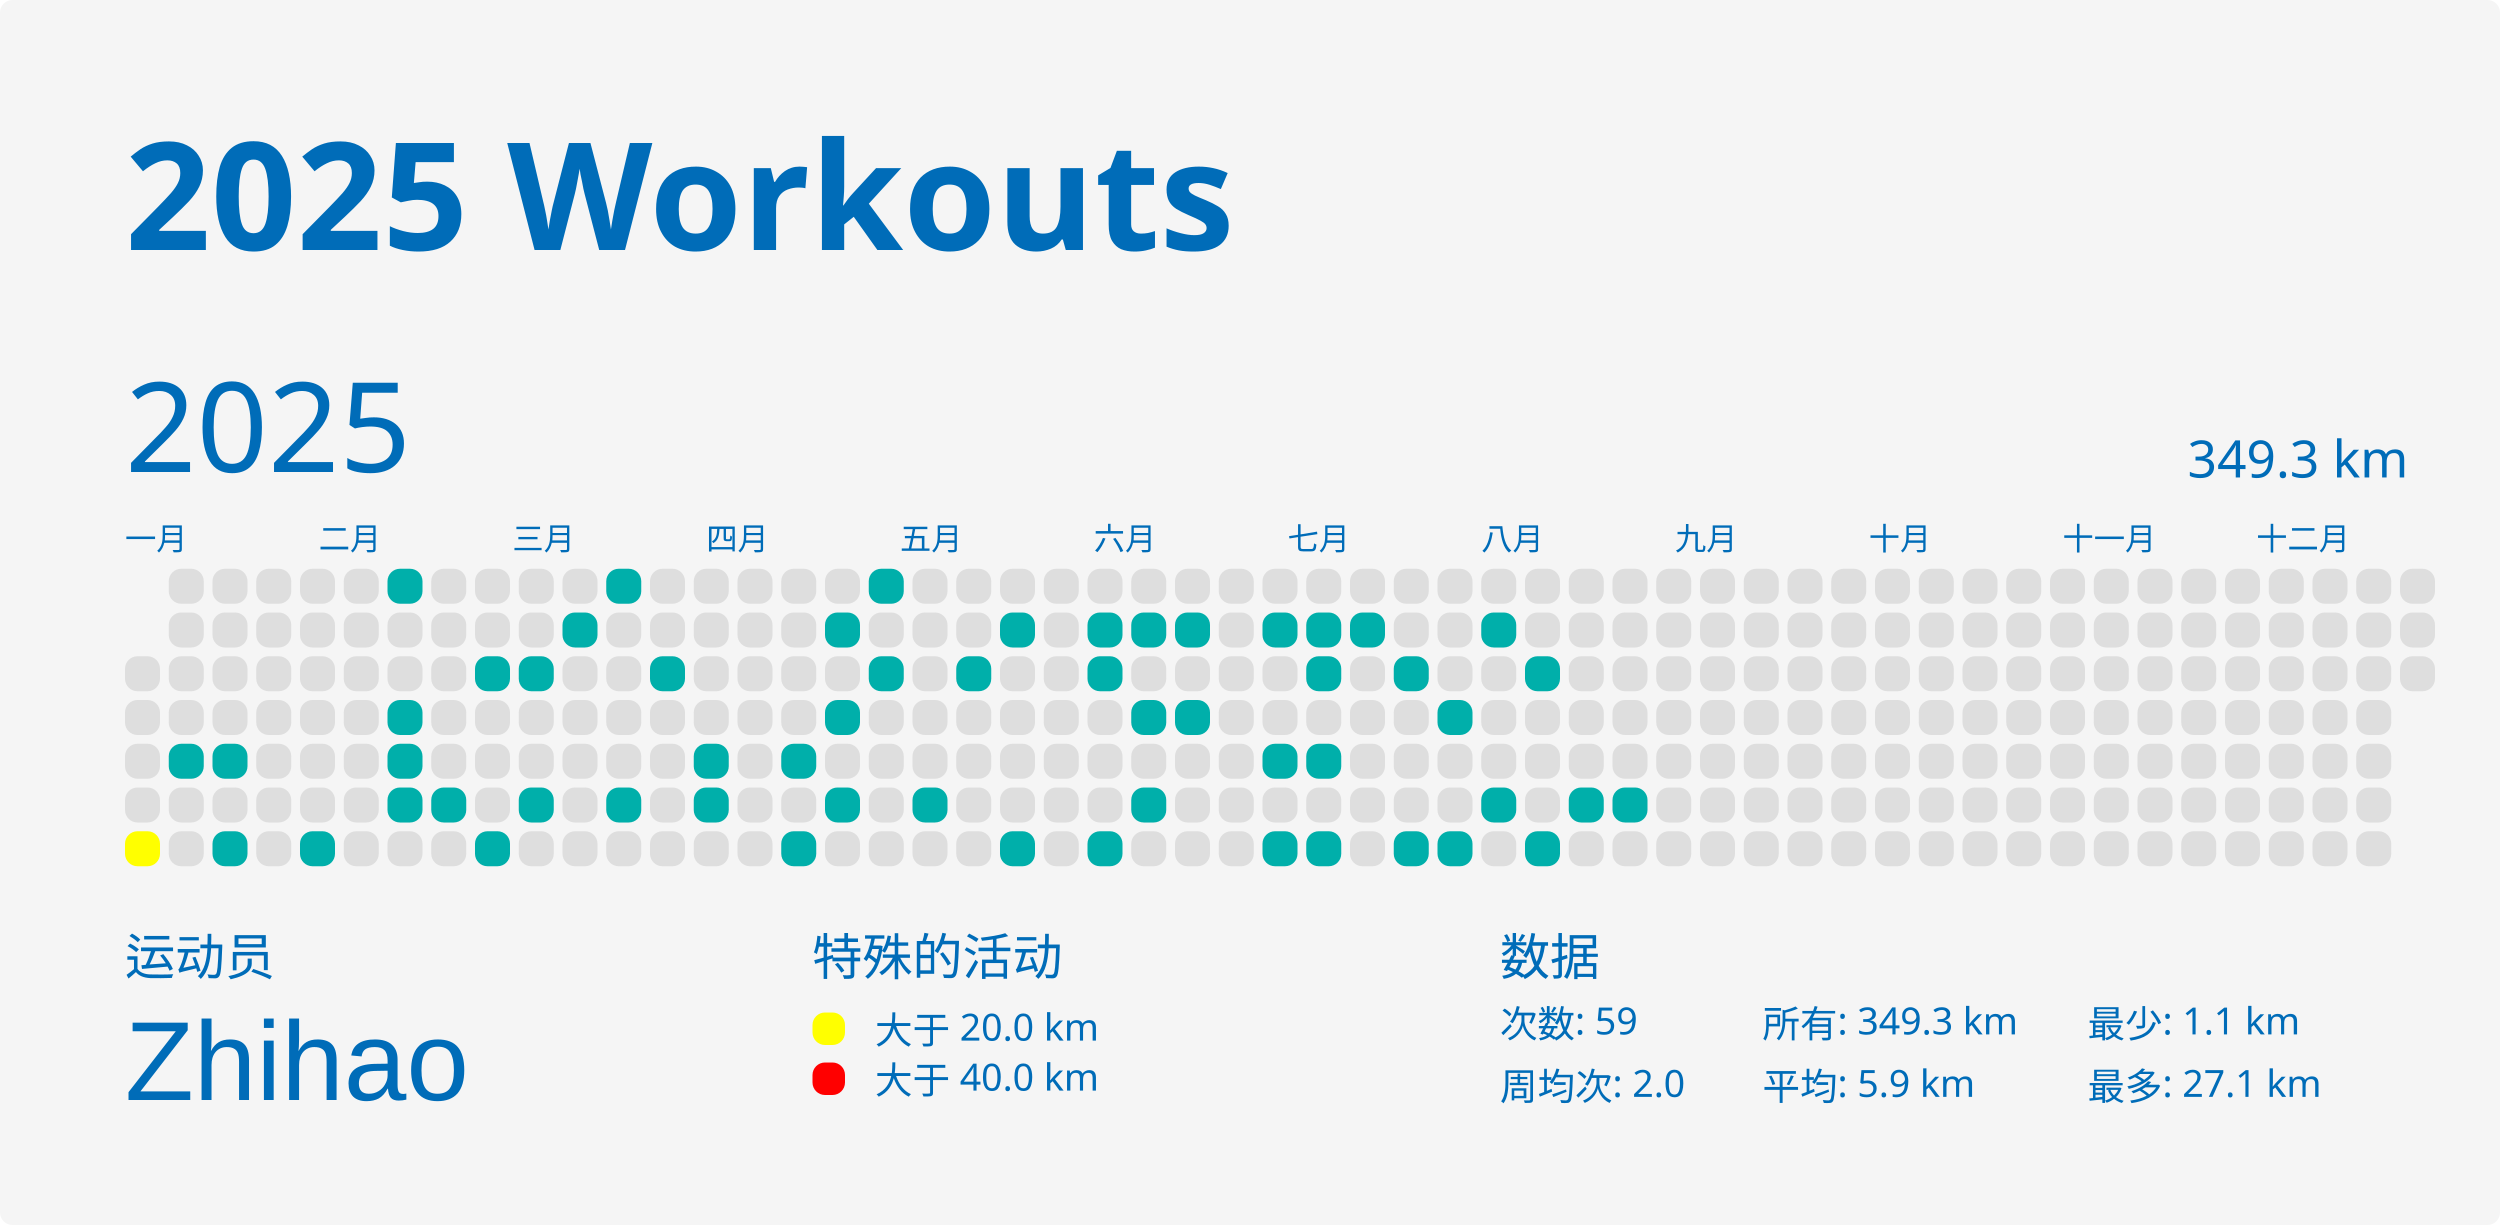
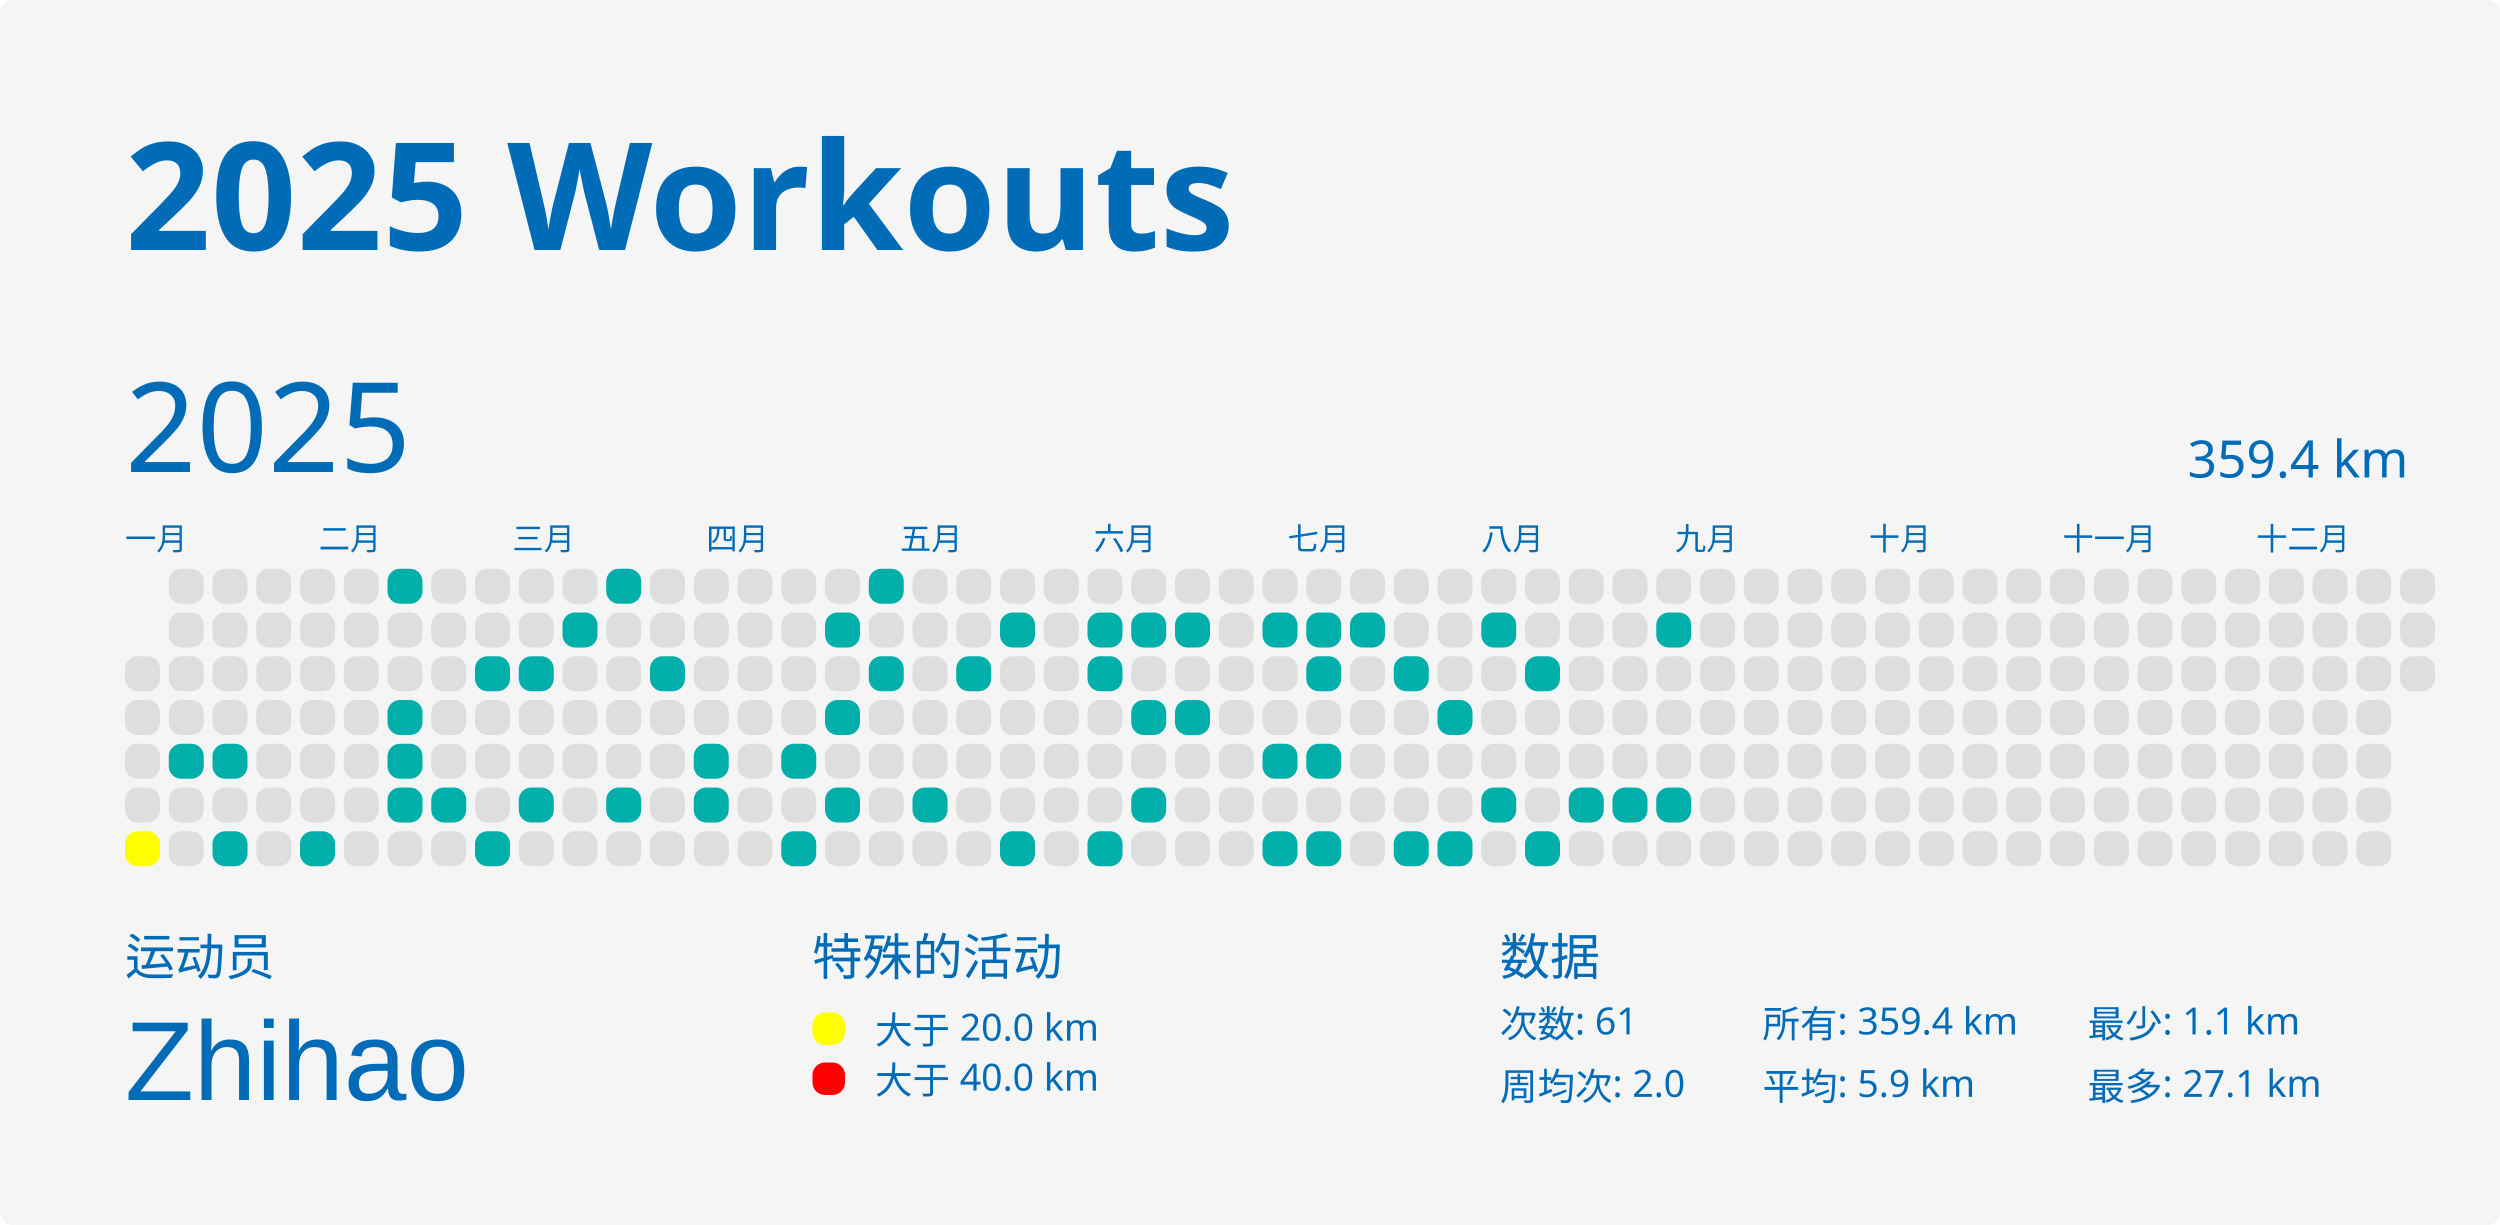
<svg xmlns="http://www.w3.org/2000/svg" baseProfile="full" height="98mm" version="1.1" viewBox="0,0,200,98" width="200mm">
  <defs />
  <rect fill="#f5f5f5" height="98" rx="1" ry="1" width="200" x="0" y="0" />
  <text fill="#006cb8" style="font-size:12px; font-family:MGI-Regular; font-weight:bold;" x="10" y="20">2025 Workouts</text>
  <text fill="#006cb8" style="font-size:4px; font-family:MGI-Regular" x="10" y="78">运动员</text>
  <text fill="#006cb8" style="font-size:9px; font-family:Arial" x="10" y="88">Zhihao</text>
  <text fill="#006cb8" style="font-size:4px; font-family:MGI-Regular" x="65" y="78">特殊的活动</text>
  <rect fill="yellow" height="2.6" rx="1" ry="1" width="2.6" x="65" y="81" />
  <text fill="#006cb8" style="font-size:3px; font-family:MGI-Regular" x="70" y="83.5">大于 20.0 km</text>
  <rect fill="red" height="2.6" rx="1" ry="1" width="2.6" x="65" y="85" />
  <text fill="#006cb8" style="font-size:3px; font-family:MGI-Regular" x="70" y="87.5">大于 40.0 km</text>
  <text fill="#006cb8" style="font-size:4px; font-family:MGI-Regular" x="120" y="78">数据</text>
-   <text fill="#006cb8" style="font-size:3px; font-family:MGI-Regular" x="120" y="83">次数: 59</text>
+   <text fill="#006cb8" style="font-size:3px; font-family:MGI-Regular" x="120" y="83">次数: 61</text>
  <text fill="#006cb8" style="font-size:3px; font-family:MGI-Regular" x="120" y="88">周均次: 2.0</text>
-   <text fill="#006cb8" style="font-size:3px; font-family:MGI-Regular" x="141" y="83">所有: 349.3 km</text>
+   <text fill="#006cb8" style="font-size:3px; font-family:MGI-Regular" x="141" y="83">所有: 359.4 km</text>
  <text fill="#006cb8" style="font-size:3px; font-family:MGI-Regular" x="141" y="88">平均: 5.9 km</text>
  <text fill="#006cb8" style="font-size:3px; font-family:MGI-Regular" x="167" y="83">最少: 1.1 km</text>
  <text fill="#006cb8" style="font-size:3px; font-family:MGI-Regular" x="167" y="88">最多: 27.1 km</text>
  <text dominant-baseline="hanging" fill="#006cb8" style="font-size:10.0px; font-family:MGI-Regular;" x="10" y="30">2025</text>
-   <text dominant-baseline="hanging" fill="#006cb8" style="font-size:4.125px; font-family:MGI-Regular;" x="175" y="35">349.3 km</text>
+   <text dominant-baseline="hanging" fill="#006cb8" style="font-size:4.125px; font-family:MGI-Regular;" x="175" y="35">359.4 km</text>
  <text fill="#006cb8" style="font-size:2.5px; font-family:MGI-Regular" x="10.0" y="44">一月</text>
  <text fill="#006cb8" style="font-size:2.5px; font-family:MGI-Regular" x="25.5" y="44">二月</text>
  <text fill="#006cb8" style="font-size:2.5px; font-family:MGI-Regular" x="41.0" y="44">三月</text>
  <text fill="#006cb8" style="font-size:2.5px; font-family:MGI-Regular" x="56.5" y="44">四月</text>
  <text fill="#006cb8" style="font-size:2.5px; font-family:MGI-Regular" x="72.0" y="44">五月</text>
  <text fill="#006cb8" style="font-size:2.5px; font-family:MGI-Regular" x="87.5" y="44">六月</text>
  <text fill="#006cb8" style="font-size:2.5px; font-family:MGI-Regular" x="103.0" y="44">七月</text>
  <text fill="#006cb8" style="font-size:2.5px; font-family:MGI-Regular" x="118.5" y="44">八月</text>
  <text fill="#006cb8" style="font-size:2.5px; font-family:MGI-Regular" x="134.0" y="44">九月</text>
  <text fill="#006cb8" style="font-size:2.5px; font-family:MGI-Regular" x="149.5" y="44">十月</text>
  <text fill="#006cb8" style="font-size:2.5px; font-family:MGI-Regular" x="165.0" y="44">十一月</text>
  <text fill="#006cb8" style="font-size:2.5px; font-family:MGI-Regular" x="180.5" y="44">十二月</text>
  <rect fill="#dedede" height="2.8" rx="1" ry="1" width="2.8" x="10.0" y="52.5" />
  <rect fill="#dedede" height="2.8" rx="1" ry="1" width="2.8" x="10.0" y="56.0" />
  <rect fill="#dedede" height="2.8" rx="1" ry="1" width="2.8" x="10.0" y="59.5" />
  <rect fill="#dedede" height="2.8" rx="1" ry="1" width="2.8" x="10.0" y="63.0" />
  <rect fill="yellow" height="2.8" rx="1" ry="1" width="2.8" x="10.0" y="66.5" />
  <rect fill="#dedede" height="2.8" rx="1" ry="1" width="2.8" x="13.5" y="45.5" />
  <rect fill="#dedede" height="2.8" rx="1" ry="1" width="2.8" x="13.5" y="49.0" />
  <rect fill="#dedede" height="2.8" rx="1" ry="1" width="2.8" x="13.5" y="52.5" />
  <rect fill="#dedede" height="2.8" rx="1" ry="1" width="2.8" x="13.5" y="56.0" />
  <rect fill="#00AFAA" height="2.8" rx="1" ry="1" width="2.8" x="13.5" y="59.5" />
  <rect fill="#dedede" height="2.8" rx="1" ry="1" width="2.8" x="13.5" y="63.0" />
  <rect fill="#dedede" height="2.8" rx="1" ry="1" width="2.8" x="13.5" y="66.5" />
  <rect fill="#dedede" height="2.8" rx="1" ry="1" width="2.8" x="17.0" y="45.5" />
  <rect fill="#dedede" height="2.8" rx="1" ry="1" width="2.8" x="17.0" y="49.0" />
  <rect fill="#dedede" height="2.8" rx="1" ry="1" width="2.8" x="17.0" y="52.5" />
  <rect fill="#dedede" height="2.8" rx="1" ry="1" width="2.8" x="17.0" y="56.0" />
  <rect fill="#00AFAA" height="2.8" rx="1" ry="1" width="2.8" x="17.0" y="59.5" />
  <rect fill="#dedede" height="2.8" rx="1" ry="1" width="2.8" x="17.0" y="63.0" />
  <rect fill="#00AFAA" height="2.8" rx="1" ry="1" width="2.8" x="17.0" y="66.5" />
  <rect fill="#dedede" height="2.8" rx="1" ry="1" width="2.8" x="20.5" y="45.5" />
  <rect fill="#dedede" height="2.8" rx="1" ry="1" width="2.8" x="20.5" y="49.0" />
  <rect fill="#dedede" height="2.8" rx="1" ry="1" width="2.8" x="20.5" y="52.5" />
  <rect fill="#dedede" height="2.8" rx="1" ry="1" width="2.8" x="20.5" y="56.0" />
  <rect fill="#dedede" height="2.8" rx="1" ry="1" width="2.8" x="20.5" y="59.5" />
  <rect fill="#dedede" height="2.8" rx="1" ry="1" width="2.8" x="20.5" y="63.0" />
  <rect fill="#dedede" height="2.8" rx="1" ry="1" width="2.8" x="20.5" y="66.5" />
  <rect fill="#dedede" height="2.8" rx="1" ry="1" width="2.8" x="24.0" y="45.5" />
  <rect fill="#dedede" height="2.8" rx="1" ry="1" width="2.8" x="24.0" y="49.0" />
  <rect fill="#dedede" height="2.8" rx="1" ry="1" width="2.8" x="24.0" y="52.5" />
  <rect fill="#dedede" height="2.8" rx="1" ry="1" width="2.8" x="24.0" y="56.0" />
  <rect fill="#dedede" height="2.8" rx="1" ry="1" width="2.8" x="24.0" y="59.5" />
  <rect fill="#dedede" height="2.8" rx="1" ry="1" width="2.8" x="24.0" y="63.0" />
  <rect fill="#00AFAA" height="2.8" rx="1" ry="1" width="2.8" x="24.0" y="66.5" />
  <rect fill="#dedede" height="2.8" rx="1" ry="1" width="2.8" x="27.5" y="45.5" />
  <rect fill="#dedede" height="2.8" rx="1" ry="1" width="2.8" x="27.5" y="49.0" />
  <rect fill="#dedede" height="2.8" rx="1" ry="1" width="2.8" x="27.5" y="52.5" />
  <rect fill="#dedede" height="2.8" rx="1" ry="1" width="2.8" x="27.5" y="56.0" />
  <rect fill="#dedede" height="2.8" rx="1" ry="1" width="2.8" x="27.5" y="59.5" />
  <rect fill="#dedede" height="2.8" rx="1" ry="1" width="2.8" x="27.5" y="63.0" />
  <rect fill="#dedede" height="2.8" rx="1" ry="1" width="2.8" x="27.5" y="66.5" />
  <rect fill="#00AFAA" height="2.8" rx="1" ry="1" width="2.8" x="31.0" y="45.5" />
  <rect fill="#dedede" height="2.8" rx="1" ry="1" width="2.8" x="31.0" y="49.0" />
  <rect fill="#dedede" height="2.8" rx="1" ry="1" width="2.8" x="31.0" y="52.5" />
  <rect fill="#00AFAA" height="2.8" rx="1" ry="1" width="2.8" x="31.0" y="56.0" />
  <rect fill="#00AFAA" height="2.8" rx="1" ry="1" width="2.8" x="31.0" y="59.5" />
  <rect fill="#00AFAA" height="2.8" rx="1" ry="1" width="2.8" x="31.0" y="63.0" />
  <rect fill="#dedede" height="2.8" rx="1" ry="1" width="2.8" x="31.0" y="66.5" />
  <rect fill="#dedede" height="2.8" rx="1" ry="1" width="2.8" x="34.5" y="45.5" />
  <rect fill="#dedede" height="2.8" rx="1" ry="1" width="2.8" x="34.5" y="49.0" />
  <rect fill="#dedede" height="2.8" rx="1" ry="1" width="2.8" x="34.5" y="52.5" />
  <rect fill="#dedede" height="2.8" rx="1" ry="1" width="2.8" x="34.5" y="56.0" />
  <rect fill="#dedede" height="2.8" rx="1" ry="1" width="2.8" x="34.5" y="59.5" />
  <rect fill="#00AFAA" height="2.8" rx="1" ry="1" width="2.8" x="34.5" y="63.0" />
  <rect fill="#dedede" height="2.8" rx="1" ry="1" width="2.8" x="34.5" y="66.5" />
  <rect fill="#dedede" height="2.8" rx="1" ry="1" width="2.8" x="38.0" y="45.5" />
  <rect fill="#dedede" height="2.8" rx="1" ry="1" width="2.8" x="38.0" y="49.0" />
  <rect fill="#00AFAA" height="2.8" rx="1" ry="1" width="2.8" x="38.0" y="52.5" />
  <rect fill="#dedede" height="2.8" rx="1" ry="1" width="2.8" x="38.0" y="56.0" />
  <rect fill="#dedede" height="2.8" rx="1" ry="1" width="2.8" x="38.0" y="59.5" />
  <rect fill="#dedede" height="2.8" rx="1" ry="1" width="2.8" x="38.0" y="63.0" />
  <rect fill="#00AFAA" height="2.8" rx="1" ry="1" width="2.8" x="38.0" y="66.5" />
  <rect fill="#dedede" height="2.8" rx="1" ry="1" width="2.8" x="41.5" y="45.5" />
  <rect fill="#dedede" height="2.8" rx="1" ry="1" width="2.8" x="41.5" y="49.0" />
  <rect fill="#00AFAA" height="2.8" rx="1" ry="1" width="2.8" x="41.5" y="52.5" />
  <rect fill="#dedede" height="2.8" rx="1" ry="1" width="2.8" x="41.5" y="56.0" />
  <rect fill="#dedede" height="2.8" rx="1" ry="1" width="2.8" x="41.5" y="59.5" />
  <rect fill="#00AFAA" height="2.8" rx="1" ry="1" width="2.8" x="41.5" y="63.0" />
  <rect fill="#dedede" height="2.8" rx="1" ry="1" width="2.8" x="41.5" y="66.5" />
  <rect fill="#dedede" height="2.8" rx="1" ry="1" width="2.8" x="45.0" y="45.5" />
  <rect fill="#00AFAA" height="2.8" rx="1" ry="1" width="2.8" x="45.0" y="49.0" />
  <rect fill="#dedede" height="2.8" rx="1" ry="1" width="2.8" x="45.0" y="52.5" />
  <rect fill="#dedede" height="2.8" rx="1" ry="1" width="2.8" x="45.0" y="56.0" />
  <rect fill="#dedede" height="2.8" rx="1" ry="1" width="2.8" x="45.0" y="59.5" />
  <rect fill="#dedede" height="2.8" rx="1" ry="1" width="2.8" x="45.0" y="63.0" />
  <rect fill="#dedede" height="2.8" rx="1" ry="1" width="2.8" x="45.0" y="66.5" />
  <rect fill="#00AFAA" height="2.8" rx="1" ry="1" width="2.8" x="48.5" y="45.5" />
  <rect fill="#dedede" height="2.8" rx="1" ry="1" width="2.8" x="48.5" y="49.0" />
  <rect fill="#dedede" height="2.8" rx="1" ry="1" width="2.8" x="48.5" y="52.5" />
  <rect fill="#dedede" height="2.8" rx="1" ry="1" width="2.8" x="48.5" y="56.0" />
  <rect fill="#dedede" height="2.8" rx="1" ry="1" width="2.8" x="48.5" y="59.5" />
  <rect fill="#00AFAA" height="2.8" rx="1" ry="1" width="2.8" x="48.5" y="63.0" />
  <rect fill="#dedede" height="2.8" rx="1" ry="1" width="2.8" x="48.5" y="66.5" />
  <rect fill="#dedede" height="2.8" rx="1" ry="1" width="2.8" x="52.0" y="45.5" />
  <rect fill="#dedede" height="2.8" rx="1" ry="1" width="2.8" x="52.0" y="49.0" />
  <rect fill="#00AFAA" height="2.8" rx="1" ry="1" width="2.8" x="52.0" y="52.5" />
  <rect fill="#dedede" height="2.8" rx="1" ry="1" width="2.8" x="52.0" y="56.0" />
  <rect fill="#dedede" height="2.8" rx="1" ry="1" width="2.8" x="52.0" y="59.5" />
  <rect fill="#dedede" height="2.8" rx="1" ry="1" width="2.8" x="52.0" y="63.0" />
  <rect fill="#dedede" height="2.8" rx="1" ry="1" width="2.8" x="52.0" y="66.5" />
  <rect fill="#dedede" height="2.8" rx="1" ry="1" width="2.8" x="55.5" y="45.5" />
  <rect fill="#dedede" height="2.8" rx="1" ry="1" width="2.8" x="55.5" y="49.0" />
  <rect fill="#dedede" height="2.8" rx="1" ry="1" width="2.8" x="55.5" y="52.5" />
  <rect fill="#dedede" height="2.8" rx="1" ry="1" width="2.8" x="55.5" y="56.0" />
  <rect fill="#00AFAA" height="2.8" rx="1" ry="1" width="2.8" x="55.5" y="59.5" />
  <rect fill="#00AFAA" height="2.8" rx="1" ry="1" width="2.8" x="55.5" y="63.0" />
  <rect fill="#dedede" height="2.8" rx="1" ry="1" width="2.8" x="55.5" y="66.5" />
  <rect fill="#dedede" height="2.8" rx="1" ry="1" width="2.8" x="59.0" y="45.5" />
  <rect fill="#dedede" height="2.8" rx="1" ry="1" width="2.8" x="59.0" y="49.0" />
  <rect fill="#dedede" height="2.8" rx="1" ry="1" width="2.8" x="59.0" y="52.5" />
  <rect fill="#dedede" height="2.8" rx="1" ry="1" width="2.8" x="59.0" y="56.0" />
  <rect fill="#dedede" height="2.8" rx="1" ry="1" width="2.8" x="59.0" y="59.5" />
  <rect fill="#dedede" height="2.8" rx="1" ry="1" width="2.8" x="59.0" y="63.0" />
  <rect fill="#dedede" height="2.8" rx="1" ry="1" width="2.8" x="59.0" y="66.5" />
  <rect fill="#dedede" height="2.8" rx="1" ry="1" width="2.8" x="62.5" y="45.5" />
  <rect fill="#dedede" height="2.8" rx="1" ry="1" width="2.8" x="62.5" y="49.0" />
  <rect fill="#dedede" height="2.8" rx="1" ry="1" width="2.8" x="62.5" y="52.5" />
  <rect fill="#dedede" height="2.8" rx="1" ry="1" width="2.8" x="62.5" y="56.0" />
  <rect fill="#00AFAA" height="2.8" rx="1" ry="1" width="2.8" x="62.5" y="59.5" />
  <rect fill="#dedede" height="2.8" rx="1" ry="1" width="2.8" x="62.5" y="63.0" />
  <rect fill="#00AFAA" height="2.8" rx="1" ry="1" width="2.8" x="62.5" y="66.5" />
  <rect fill="#dedede" height="2.8" rx="1" ry="1" width="2.8" x="66.0" y="45.5" />
  <rect fill="#00AFAA" height="2.8" rx="1" ry="1" width="2.8" x="66.0" y="49.0" />
  <rect fill="#dedede" height="2.8" rx="1" ry="1" width="2.8" x="66.0" y="52.5" />
  <rect fill="#00AFAA" height="2.8" rx="1" ry="1" width="2.8" x="66.0" y="56.0" />
  <rect fill="#dedede" height="2.8" rx="1" ry="1" width="2.8" x="66.0" y="59.5" />
  <rect fill="#00AFAA" height="2.8" rx="1" ry="1" width="2.8" x="66.0" y="63.0" />
  <rect fill="#dedede" height="2.8" rx="1" ry="1" width="2.8" x="66.0" y="66.5" />
  <rect fill="#00AFAA" height="2.8" rx="1" ry="1" width="2.8" x="69.5" y="45.5" />
  <rect fill="#dedede" height="2.8" rx="1" ry="1" width="2.8" x="69.5" y="49.0" />
  <rect fill="#00AFAA" height="2.8" rx="1" ry="1" width="2.8" x="69.5" y="52.5" />
  <rect fill="#dedede" height="2.8" rx="1" ry="1" width="2.8" x="69.5" y="56.0" />
  <rect fill="#dedede" height="2.8" rx="1" ry="1" width="2.8" x="69.5" y="59.5" />
  <rect fill="#dedede" height="2.8" rx="1" ry="1" width="2.8" x="69.5" y="63.0" />
  <rect fill="#dedede" height="2.8" rx="1" ry="1" width="2.8" x="69.5" y="66.5" />
  <rect fill="#dedede" height="2.8" rx="1" ry="1" width="2.8" x="73.0" y="45.5" />
  <rect fill="#dedede" height="2.8" rx="1" ry="1" width="2.8" x="73.0" y="49.0" />
  <rect fill="#dedede" height="2.8" rx="1" ry="1" width="2.8" x="73.0" y="52.5" />
  <rect fill="#dedede" height="2.8" rx="1" ry="1" width="2.8" x="73.0" y="56.0" />
  <rect fill="#dedede" height="2.8" rx="1" ry="1" width="2.8" x="73.0" y="59.5" />
  <rect fill="#00AFAA" height="2.8" rx="1" ry="1" width="2.8" x="73.0" y="63.0" />
  <rect fill="#dedede" height="2.8" rx="1" ry="1" width="2.8" x="73.0" y="66.5" />
  <rect fill="#dedede" height="2.8" rx="1" ry="1" width="2.8" x="76.5" y="45.5" />
  <rect fill="#dedede" height="2.8" rx="1" ry="1" width="2.8" x="76.5" y="49.0" />
  <rect fill="#00AFAA" height="2.8" rx="1" ry="1" width="2.8" x="76.5" y="52.5" />
  <rect fill="#dedede" height="2.8" rx="1" ry="1" width="2.8" x="76.5" y="56.0" />
  <rect fill="#dedede" height="2.8" rx="1" ry="1" width="2.8" x="76.5" y="59.5" />
  <rect fill="#dedede" height="2.8" rx="1" ry="1" width="2.8" x="76.5" y="63.0" />
  <rect fill="#dedede" height="2.8" rx="1" ry="1" width="2.8" x="76.5" y="66.5" />
  <rect fill="#dedede" height="2.8" rx="1" ry="1" width="2.8" x="80.0" y="45.5" />
  <rect fill="#00AFAA" height="2.8" rx="1" ry="1" width="2.8" x="80.0" y="49.0" />
  <rect fill="#dedede" height="2.8" rx="1" ry="1" width="2.8" x="80.0" y="52.5" />
  <rect fill="#dedede" height="2.8" rx="1" ry="1" width="2.8" x="80.0" y="56.0" />
  <rect fill="#dedede" height="2.8" rx="1" ry="1" width="2.8" x="80.0" y="59.5" />
  <rect fill="#dedede" height="2.8" rx="1" ry="1" width="2.8" x="80.0" y="63.0" />
  <rect fill="#00AFAA" height="2.8" rx="1" ry="1" width="2.8" x="80.0" y="66.5" />
  <rect fill="#dedede" height="2.8" rx="1" ry="1" width="2.8" x="83.5" y="45.5" />
  <rect fill="#dedede" height="2.8" rx="1" ry="1" width="2.8" x="83.5" y="49.0" />
  <rect fill="#dedede" height="2.8" rx="1" ry="1" width="2.8" x="83.5" y="52.5" />
  <rect fill="#dedede" height="2.8" rx="1" ry="1" width="2.8" x="83.5" y="56.0" />
  <rect fill="#dedede" height="2.8" rx="1" ry="1" width="2.8" x="83.5" y="59.5" />
  <rect fill="#dedede" height="2.8" rx="1" ry="1" width="2.8" x="83.5" y="63.0" />
  <rect fill="#dedede" height="2.8" rx="1" ry="1" width="2.8" x="83.5" y="66.5" />
  <rect fill="#dedede" height="2.8" rx="1" ry="1" width="2.8" x="87.0" y="45.5" />
  <rect fill="#00AFAA" height="2.8" rx="1" ry="1" width="2.8" x="87.0" y="49.0" />
  <rect fill="#00AFAA" height="2.8" rx="1" ry="1" width="2.8" x="87.0" y="52.5" />
  <rect fill="#dedede" height="2.8" rx="1" ry="1" width="2.8" x="87.0" y="56.0" />
  <rect fill="#dedede" height="2.8" rx="1" ry="1" width="2.8" x="87.0" y="59.5" />
  <rect fill="#dedede" height="2.8" rx="1" ry="1" width="2.8" x="87.0" y="63.0" />
  <rect fill="#00AFAA" height="2.8" rx="1" ry="1" width="2.8" x="87.0" y="66.5" />
  <rect fill="#dedede" height="2.8" rx="1" ry="1" width="2.8" x="90.5" y="45.5" />
  <rect fill="#00AFAA" height="2.8" rx="1" ry="1" width="2.8" x="90.5" y="49.0" />
  <rect fill="#dedede" height="2.8" rx="1" ry="1" width="2.8" x="90.5" y="52.5" />
  <rect fill="#00AFAA" height="2.8" rx="1" ry="1" width="2.8" x="90.5" y="56.0" />
  <rect fill="#dedede" height="2.8" rx="1" ry="1" width="2.8" x="90.5" y="59.5" />
  <rect fill="#00AFAA" height="2.8" rx="1" ry="1" width="2.8" x="90.5" y="63.0" />
  <rect fill="#dedede" height="2.8" rx="1" ry="1" width="2.8" x="90.5" y="66.5" />
  <rect fill="#dedede" height="2.8" rx="1" ry="1" width="2.8" x="94.0" y="45.5" />
  <rect fill="#00AFAA" height="2.8" rx="1" ry="1" width="2.8" x="94.0" y="49.0" />
  <rect fill="#dedede" height="2.8" rx="1" ry="1" width="2.8" x="94.0" y="52.5" />
  <rect fill="#00AFAA" height="2.8" rx="1" ry="1" width="2.8" x="94.0" y="56.0" />
  <rect fill="#dedede" height="2.8" rx="1" ry="1" width="2.8" x="94.0" y="59.5" />
  <rect fill="#dedede" height="2.8" rx="1" ry="1" width="2.8" x="94.0" y="63.0" />
  <rect fill="#dedede" height="2.8" rx="1" ry="1" width="2.8" x="94.0" y="66.5" />
  <rect fill="#dedede" height="2.8" rx="1" ry="1" width="2.8" x="97.5" y="45.5" />
  <rect fill="#dedede" height="2.8" rx="1" ry="1" width="2.8" x="97.5" y="49.0" />
  <rect fill="#dedede" height="2.8" rx="1" ry="1" width="2.8" x="97.5" y="52.5" />
  <rect fill="#dedede" height="2.8" rx="1" ry="1" width="2.8" x="97.5" y="56.0" />
  <rect fill="#dedede" height="2.8" rx="1" ry="1" width="2.8" x="97.5" y="59.5" />
  <rect fill="#dedede" height="2.8" rx="1" ry="1" width="2.8" x="97.5" y="63.0" />
  <rect fill="#dedede" height="2.8" rx="1" ry="1" width="2.8" x="97.5" y="66.5" />
  <rect fill="#dedede" height="2.8" rx="1" ry="1" width="2.8" x="101.0" y="45.5" />
  <rect fill="#00AFAA" height="2.8" rx="1" ry="1" width="2.8" x="101.0" y="49.0" />
  <rect fill="#dedede" height="2.8" rx="1" ry="1" width="2.8" x="101.0" y="52.5" />
  <rect fill="#dedede" height="2.8" rx="1" ry="1" width="2.8" x="101.0" y="56.0" />
  <rect fill="#00AFAA" height="2.8" rx="1" ry="1" width="2.8" x="101.0" y="59.5" />
  <rect fill="#dedede" height="2.8" rx="1" ry="1" width="2.8" x="101.0" y="63.0" />
  <rect fill="#00AFAA" height="2.8" rx="1" ry="1" width="2.8" x="101.0" y="66.5" />
  <rect fill="#dedede" height="2.8" rx="1" ry="1" width="2.8" x="104.5" y="45.5" />
  <rect fill="#00AFAA" height="2.8" rx="1" ry="1" width="2.8" x="104.5" y="49.0" />
  <rect fill="#00AFAA" height="2.8" rx="1" ry="1" width="2.8" x="104.5" y="52.5" />
  <rect fill="#dedede" height="2.8" rx="1" ry="1" width="2.8" x="104.5" y="56.0" />
  <rect fill="#00AFAA" height="2.8" rx="1" ry="1" width="2.8" x="104.5" y="59.5" />
  <rect fill="#dedede" height="2.8" rx="1" ry="1" width="2.8" x="104.5" y="63.0" />
  <rect fill="#00AFAA" height="2.8" rx="1" ry="1" width="2.8" x="104.5" y="66.5" />
  <rect fill="#dedede" height="2.8" rx="1" ry="1" width="2.8" x="108.0" y="45.5" />
  <rect fill="#00AFAA" height="2.8" rx="1" ry="1" width="2.8" x="108.0" y="49.0" />
  <rect fill="#dedede" height="2.8" rx="1" ry="1" width="2.8" x="108.0" y="52.5" />
  <rect fill="#dedede" height="2.8" rx="1" ry="1" width="2.8" x="108.0" y="56.0" />
  <rect fill="#dedede" height="2.8" rx="1" ry="1" width="2.8" x="108.0" y="59.5" />
  <rect fill="#dedede" height="2.8" rx="1" ry="1" width="2.8" x="108.0" y="63.0" />
  <rect fill="#dedede" height="2.8" rx="1" ry="1" width="2.8" x="108.0" y="66.5" />
  <rect fill="#dedede" height="2.8" rx="1" ry="1" width="2.8" x="111.5" y="45.5" />
  <rect fill="#dedede" height="2.8" rx="1" ry="1" width="2.8" x="111.5" y="49.0" />
  <rect fill="#00AFAA" height="2.8" rx="1" ry="1" width="2.8" x="111.5" y="52.5" />
  <rect fill="#dedede" height="2.8" rx="1" ry="1" width="2.8" x="111.5" y="56.0" />
  <rect fill="#dedede" height="2.8" rx="1" ry="1" width="2.8" x="111.5" y="59.5" />
  <rect fill="#dedede" height="2.8" rx="1" ry="1" width="2.8" x="111.5" y="63.0" />
  <rect fill="#00AFAA" height="2.8" rx="1" ry="1" width="2.8" x="111.5" y="66.5" />
  <rect fill="#dedede" height="2.8" rx="1" ry="1" width="2.8" x="115.0" y="45.5" />
  <rect fill="#dedede" height="2.8" rx="1" ry="1" width="2.8" x="115.0" y="49.0" />
  <rect fill="#dedede" height="2.8" rx="1" ry="1" width="2.8" x="115.0" y="52.5" />
  <rect fill="#00AFAA" height="2.8" rx="1" ry="1" width="2.8" x="115.0" y="56.0" />
  <rect fill="#dedede" height="2.8" rx="1" ry="1" width="2.8" x="115.0" y="59.5" />
  <rect fill="#dedede" height="2.8" rx="1" ry="1" width="2.8" x="115.0" y="63.0" />
  <rect fill="#00AFAA" height="2.8" rx="1" ry="1" width="2.8" x="115.0" y="66.5" />
  <rect fill="#dedede" height="2.8" rx="1" ry="1" width="2.8" x="118.5" y="45.5" />
  <rect fill="#00AFAA" height="2.8" rx="1" ry="1" width="2.8" x="118.5" y="49.0" />
  <rect fill="#dedede" height="2.8" rx="1" ry="1" width="2.8" x="118.5" y="52.5" />
  <rect fill="#dedede" height="2.8" rx="1" ry="1" width="2.8" x="118.5" y="56.0" />
  <rect fill="#dedede" height="2.8" rx="1" ry="1" width="2.8" x="118.5" y="59.5" />
  <rect fill="#00AFAA" height="2.8" rx="1" ry="1" width="2.8" x="118.5" y="63.0" />
  <rect fill="#dedede" height="2.8" rx="1" ry="1" width="2.8" x="118.5" y="66.5" />
  <rect fill="#dedede" height="2.8" rx="1" ry="1" width="2.8" x="122.0" y="45.5" />
  <rect fill="#dedede" height="2.8" rx="1" ry="1" width="2.8" x="122.0" y="49.0" />
  <rect fill="#00AFAA" height="2.8" rx="1" ry="1" width="2.8" x="122.0" y="52.5" />
  <rect fill="#dedede" height="2.8" rx="1" ry="1" width="2.8" x="122.0" y="56.0" />
  <rect fill="#dedede" height="2.8" rx="1" ry="1" width="2.8" x="122.0" y="59.5" />
  <rect fill="#dedede" height="2.8" rx="1" ry="1" width="2.8" x="122.0" y="63.0" />
  <rect fill="#00AFAA" height="2.8" rx="1" ry="1" width="2.8" x="122.0" y="66.5" />
  <rect fill="#dedede" height="2.8" rx="1" ry="1" width="2.8" x="125.5" y="45.5" />
  <rect fill="#dedede" height="2.8" rx="1" ry="1" width="2.8" x="125.5" y="49.0" />
  <rect fill="#dedede" height="2.8" rx="1" ry="1" width="2.8" x="125.5" y="52.5" />
  <rect fill="#dedede" height="2.8" rx="1" ry="1" width="2.8" x="125.5" y="56.0" />
  <rect fill="#dedede" height="2.8" rx="1" ry="1" width="2.8" x="125.5" y="59.5" />
  <rect fill="#00AFAA" height="2.8" rx="1" ry="1" width="2.8" x="125.5" y="63.0" />
  <rect fill="#dedede" height="2.8" rx="1" ry="1" width="2.8" x="125.5" y="66.5" />
  <rect fill="#dedede" height="2.8" rx="1" ry="1" width="2.8" x="129.0" y="45.5" />
  <rect fill="#dedede" height="2.8" rx="1" ry="1" width="2.8" x="129.0" y="49.0" />
  <rect fill="#dedede" height="2.8" rx="1" ry="1" width="2.8" x="129.0" y="52.5" />
  <rect fill="#dedede" height="2.8" rx="1" ry="1" width="2.8" x="129.0" y="56.0" />
  <rect fill="#dedede" height="2.8" rx="1" ry="1" width="2.8" x="129.0" y="59.5" />
  <rect fill="#00AFAA" height="2.8" rx="1" ry="1" width="2.8" x="129.0" y="63.0" />
  <rect fill="#dedede" height="2.8" rx="1" ry="1" width="2.8" x="129.0" y="66.5" />
  <rect fill="#dedede" height="2.8" rx="1" ry="1" width="2.8" x="132.5" y="45.5" />
-   <rect fill="#dedede" height="2.8" rx="1" ry="1" width="2.8" x="132.5" y="49.0" />
+   <rect fill="#00AFAA" height="2.8" rx="1" ry="1" width="2.8" x="132.5" y="49.0" />
  <rect fill="#dedede" height="2.8" rx="1" ry="1" width="2.8" x="132.5" y="52.5" />
  <rect fill="#dedede" height="2.8" rx="1" ry="1" width="2.8" x="132.5" y="56.0" />
  <rect fill="#dedede" height="2.8" rx="1" ry="1" width="2.8" x="132.5" y="59.5" />
-   <rect fill="#dedede" height="2.8" rx="1" ry="1" width="2.8" x="132.5" y="63.0" />
+   <rect fill="#00AFAA" height="2.8" rx="1" ry="1" width="2.8" x="132.5" y="63.0" />
  <rect fill="#dedede" height="2.8" rx="1" ry="1" width="2.8" x="132.5" y="66.5" />
  <rect fill="#dedede" height="2.8" rx="1" ry="1" width="2.8" x="136.0" y="45.5" />
  <rect fill="#dedede" height="2.8" rx="1" ry="1" width="2.8" x="136.0" y="49.0" />
  <rect fill="#dedede" height="2.8" rx="1" ry="1" width="2.8" x="136.0" y="52.5" />
  <rect fill="#dedede" height="2.8" rx="1" ry="1" width="2.8" x="136.0" y="56.0" />
  <rect fill="#dedede" height="2.8" rx="1" ry="1" width="2.8" x="136.0" y="59.5" />
  <rect fill="#dedede" height="2.8" rx="1" ry="1" width="2.8" x="136.0" y="63.0" />
  <rect fill="#dedede" height="2.8" rx="1" ry="1" width="2.8" x="136.0" y="66.5" />
  <rect fill="#dedede" height="2.8" rx="1" ry="1" width="2.8" x="139.5" y="45.5" />
  <rect fill="#dedede" height="2.8" rx="1" ry="1" width="2.8" x="139.5" y="49.0" />
  <rect fill="#dedede" height="2.8" rx="1" ry="1" width="2.8" x="139.5" y="52.5" />
  <rect fill="#dedede" height="2.8" rx="1" ry="1" width="2.8" x="139.5" y="56.0" />
  <rect fill="#dedede" height="2.8" rx="1" ry="1" width="2.8" x="139.5" y="59.5" />
  <rect fill="#dedede" height="2.8" rx="1" ry="1" width="2.8" x="139.5" y="63.0" />
  <rect fill="#dedede" height="2.8" rx="1" ry="1" width="2.8" x="139.5" y="66.5" />
  <rect fill="#dedede" height="2.8" rx="1" ry="1" width="2.8" x="143.0" y="45.5" />
  <rect fill="#dedede" height="2.8" rx="1" ry="1" width="2.8" x="143.0" y="49.0" />
  <rect fill="#dedede" height="2.8" rx="1" ry="1" width="2.8" x="143.0" y="52.5" />
  <rect fill="#dedede" height="2.8" rx="1" ry="1" width="2.8" x="143.0" y="56.0" />
  <rect fill="#dedede" height="2.8" rx="1" ry="1" width="2.8" x="143.0" y="59.5" />
  <rect fill="#dedede" height="2.8" rx="1" ry="1" width="2.8" x="143.0" y="63.0" />
  <rect fill="#dedede" height="2.8" rx="1" ry="1" width="2.8" x="143.0" y="66.5" />
  <rect fill="#dedede" height="2.8" rx="1" ry="1" width="2.8" x="146.5" y="45.5" />
  <rect fill="#dedede" height="2.8" rx="1" ry="1" width="2.8" x="146.5" y="49.0" />
  <rect fill="#dedede" height="2.8" rx="1" ry="1" width="2.8" x="146.5" y="52.5" />
  <rect fill="#dedede" height="2.8" rx="1" ry="1" width="2.8" x="146.5" y="56.0" />
  <rect fill="#dedede" height="2.8" rx="1" ry="1" width="2.8" x="146.5" y="59.5" />
  <rect fill="#dedede" height="2.8" rx="1" ry="1" width="2.8" x="146.5" y="63.0" />
  <rect fill="#dedede" height="2.8" rx="1" ry="1" width="2.8" x="146.5" y="66.5" />
  <rect fill="#dedede" height="2.8" rx="1" ry="1" width="2.8" x="150.0" y="45.5" />
  <rect fill="#dedede" height="2.8" rx="1" ry="1" width="2.8" x="150.0" y="49.0" />
  <rect fill="#dedede" height="2.8" rx="1" ry="1" width="2.8" x="150.0" y="52.5" />
  <rect fill="#dedede" height="2.8" rx="1" ry="1" width="2.8" x="150.0" y="56.0" />
  <rect fill="#dedede" height="2.8" rx="1" ry="1" width="2.8" x="150.0" y="59.5" />
  <rect fill="#dedede" height="2.8" rx="1" ry="1" width="2.8" x="150.0" y="63.0" />
  <rect fill="#dedede" height="2.8" rx="1" ry="1" width="2.8" x="150.0" y="66.5" />
  <rect fill="#dedede" height="2.8" rx="1" ry="1" width="2.8" x="153.5" y="45.5" />
  <rect fill="#dedede" height="2.8" rx="1" ry="1" width="2.8" x="153.5" y="49.0" />
  <rect fill="#dedede" height="2.8" rx="1" ry="1" width="2.8" x="153.5" y="52.5" />
  <rect fill="#dedede" height="2.8" rx="1" ry="1" width="2.8" x="153.5" y="56.0" />
  <rect fill="#dedede" height="2.8" rx="1" ry="1" width="2.8" x="153.5" y="59.5" />
  <rect fill="#dedede" height="2.8" rx="1" ry="1" width="2.8" x="153.5" y="63.0" />
  <rect fill="#dedede" height="2.8" rx="1" ry="1" width="2.8" x="153.5" y="66.5" />
  <rect fill="#dedede" height="2.8" rx="1" ry="1" width="2.8" x="157.0" y="45.5" />
  <rect fill="#dedede" height="2.8" rx="1" ry="1" width="2.8" x="157.0" y="49.0" />
  <rect fill="#dedede" height="2.8" rx="1" ry="1" width="2.8" x="157.0" y="52.5" />
  <rect fill="#dedede" height="2.8" rx="1" ry="1" width="2.8" x="157.0" y="56.0" />
  <rect fill="#dedede" height="2.8" rx="1" ry="1" width="2.8" x="157.0" y="59.5" />
  <rect fill="#dedede" height="2.8" rx="1" ry="1" width="2.8" x="157.0" y="63.0" />
  <rect fill="#dedede" height="2.8" rx="1" ry="1" width="2.8" x="157.0" y="66.5" />
  <rect fill="#dedede" height="2.8" rx="1" ry="1" width="2.8" x="160.5" y="45.5" />
  <rect fill="#dedede" height="2.8" rx="1" ry="1" width="2.8" x="160.5" y="49.0" />
  <rect fill="#dedede" height="2.8" rx="1" ry="1" width="2.8" x="160.5" y="52.5" />
  <rect fill="#dedede" height="2.8" rx="1" ry="1" width="2.8" x="160.5" y="56.0" />
  <rect fill="#dedede" height="2.8" rx="1" ry="1" width="2.8" x="160.5" y="59.5" />
  <rect fill="#dedede" height="2.8" rx="1" ry="1" width="2.8" x="160.5" y="63.0" />
  <rect fill="#dedede" height="2.8" rx="1" ry="1" width="2.8" x="160.5" y="66.5" />
  <rect fill="#dedede" height="2.8" rx="1" ry="1" width="2.8" x="164.0" y="45.5" />
  <rect fill="#dedede" height="2.8" rx="1" ry="1" width="2.8" x="164.0" y="49.0" />
  <rect fill="#dedede" height="2.8" rx="1" ry="1" width="2.8" x="164.0" y="52.5" />
  <rect fill="#dedede" height="2.8" rx="1" ry="1" width="2.8" x="164.0" y="56.0" />
  <rect fill="#dedede" height="2.8" rx="1" ry="1" width="2.8" x="164.0" y="59.5" />
  <rect fill="#dedede" height="2.8" rx="1" ry="1" width="2.8" x="164.0" y="63.0" />
  <rect fill="#dedede" height="2.8" rx="1" ry="1" width="2.8" x="164.0" y="66.5" />
  <rect fill="#dedede" height="2.8" rx="1" ry="1" width="2.8" x="167.5" y="45.5" />
  <rect fill="#dedede" height="2.8" rx="1" ry="1" width="2.8" x="167.5" y="49.0" />
  <rect fill="#dedede" height="2.8" rx="1" ry="1" width="2.8" x="167.5" y="52.5" />
  <rect fill="#dedede" height="2.8" rx="1" ry="1" width="2.8" x="167.5" y="56.0" />
  <rect fill="#dedede" height="2.8" rx="1" ry="1" width="2.8" x="167.5" y="59.5" />
  <rect fill="#dedede" height="2.8" rx="1" ry="1" width="2.8" x="167.5" y="63.0" />
  <rect fill="#dedede" height="2.8" rx="1" ry="1" width="2.8" x="167.5" y="66.5" />
  <rect fill="#dedede" height="2.8" rx="1" ry="1" width="2.8" x="171.0" y="45.5" />
  <rect fill="#dedede" height="2.8" rx="1" ry="1" width="2.8" x="171.0" y="49.0" />
  <rect fill="#dedede" height="2.8" rx="1" ry="1" width="2.8" x="171.0" y="52.5" />
  <rect fill="#dedede" height="2.8" rx="1" ry="1" width="2.8" x="171.0" y="56.0" />
  <rect fill="#dedede" height="2.8" rx="1" ry="1" width="2.8" x="171.0" y="59.5" />
  <rect fill="#dedede" height="2.8" rx="1" ry="1" width="2.8" x="171.0" y="63.0" />
  <rect fill="#dedede" height="2.8" rx="1" ry="1" width="2.8" x="171.0" y="66.5" />
  <rect fill="#dedede" height="2.8" rx="1" ry="1" width="2.8" x="174.5" y="45.5" />
  <rect fill="#dedede" height="2.8" rx="1" ry="1" width="2.8" x="174.5" y="49.0" />
  <rect fill="#dedede" height="2.8" rx="1" ry="1" width="2.8" x="174.5" y="52.5" />
  <rect fill="#dedede" height="2.8" rx="1" ry="1" width="2.8" x="174.5" y="56.0" />
  <rect fill="#dedede" height="2.8" rx="1" ry="1" width="2.8" x="174.5" y="59.5" />
  <rect fill="#dedede" height="2.8" rx="1" ry="1" width="2.8" x="174.5" y="63.0" />
  <rect fill="#dedede" height="2.8" rx="1" ry="1" width="2.8" x="174.5" y="66.5" />
  <rect fill="#dedede" height="2.8" rx="1" ry="1" width="2.8" x="178.0" y="45.5" />
  <rect fill="#dedede" height="2.8" rx="1" ry="1" width="2.8" x="178.0" y="49.0" />
  <rect fill="#dedede" height="2.8" rx="1" ry="1" width="2.8" x="178.0" y="52.5" />
  <rect fill="#dedede" height="2.8" rx="1" ry="1" width="2.8" x="178.0" y="56.0" />
  <rect fill="#dedede" height="2.8" rx="1" ry="1" width="2.8" x="178.0" y="59.5" />
  <rect fill="#dedede" height="2.8" rx="1" ry="1" width="2.8" x="178.0" y="63.0" />
  <rect fill="#dedede" height="2.8" rx="1" ry="1" width="2.8" x="178.0" y="66.5" />
  <rect fill="#dedede" height="2.8" rx="1" ry="1" width="2.8" x="181.5" y="45.5" />
  <rect fill="#dedede" height="2.8" rx="1" ry="1" width="2.8" x="181.5" y="49.0" />
  <rect fill="#dedede" height="2.8" rx="1" ry="1" width="2.8" x="181.5" y="52.5" />
  <rect fill="#dedede" height="2.8" rx="1" ry="1" width="2.8" x="181.5" y="56.0" />
  <rect fill="#dedede" height="2.8" rx="1" ry="1" width="2.8" x="181.5" y="59.5" />
  <rect fill="#dedede" height="2.8" rx="1" ry="1" width="2.8" x="181.5" y="63.0" />
  <rect fill="#dedede" height="2.8" rx="1" ry="1" width="2.8" x="181.5" y="66.5" />
  <rect fill="#dedede" height="2.8" rx="1" ry="1" width="2.8" x="185.0" y="45.5" />
  <rect fill="#dedede" height="2.8" rx="1" ry="1" width="2.8" x="185.0" y="49.0" />
  <rect fill="#dedede" height="2.8" rx="1" ry="1" width="2.8" x="185.0" y="52.5" />
  <rect fill="#dedede" height="2.8" rx="1" ry="1" width="2.8" x="185.0" y="56.0" />
  <rect fill="#dedede" height="2.8" rx="1" ry="1" width="2.8" x="185.0" y="59.5" />
  <rect fill="#dedede" height="2.8" rx="1" ry="1" width="2.8" x="185.0" y="63.0" />
  <rect fill="#dedede" height="2.8" rx="1" ry="1" width="2.8" x="185.0" y="66.5" />
  <rect fill="#dedede" height="2.8" rx="1" ry="1" width="2.8" x="188.5" y="45.5" />
  <rect fill="#dedede" height="2.8" rx="1" ry="1" width="2.8" x="188.5" y="49.0" />
  <rect fill="#dedede" height="2.8" rx="1" ry="1" width="2.8" x="188.5" y="52.5" />
  <rect fill="#dedede" height="2.8" rx="1" ry="1" width="2.8" x="188.5" y="56.0" />
  <rect fill="#dedede" height="2.8" rx="1" ry="1" width="2.8" x="188.5" y="59.5" />
  <rect fill="#dedede" height="2.8" rx="1" ry="1" width="2.8" x="188.5" y="63.0" />
  <rect fill="#dedede" height="2.8" rx="1" ry="1" width="2.8" x="188.5" y="66.5" />
  <rect fill="#dedede" height="2.8" rx="1" ry="1" width="2.8" x="192.0" y="45.5" />
  <rect fill="#dedede" height="2.8" rx="1" ry="1" width="2.8" x="192.0" y="49.0" />
  <rect fill="#dedede" height="2.8" rx="1" ry="1" width="2.8" x="192.0" y="52.5" />
</svg>
